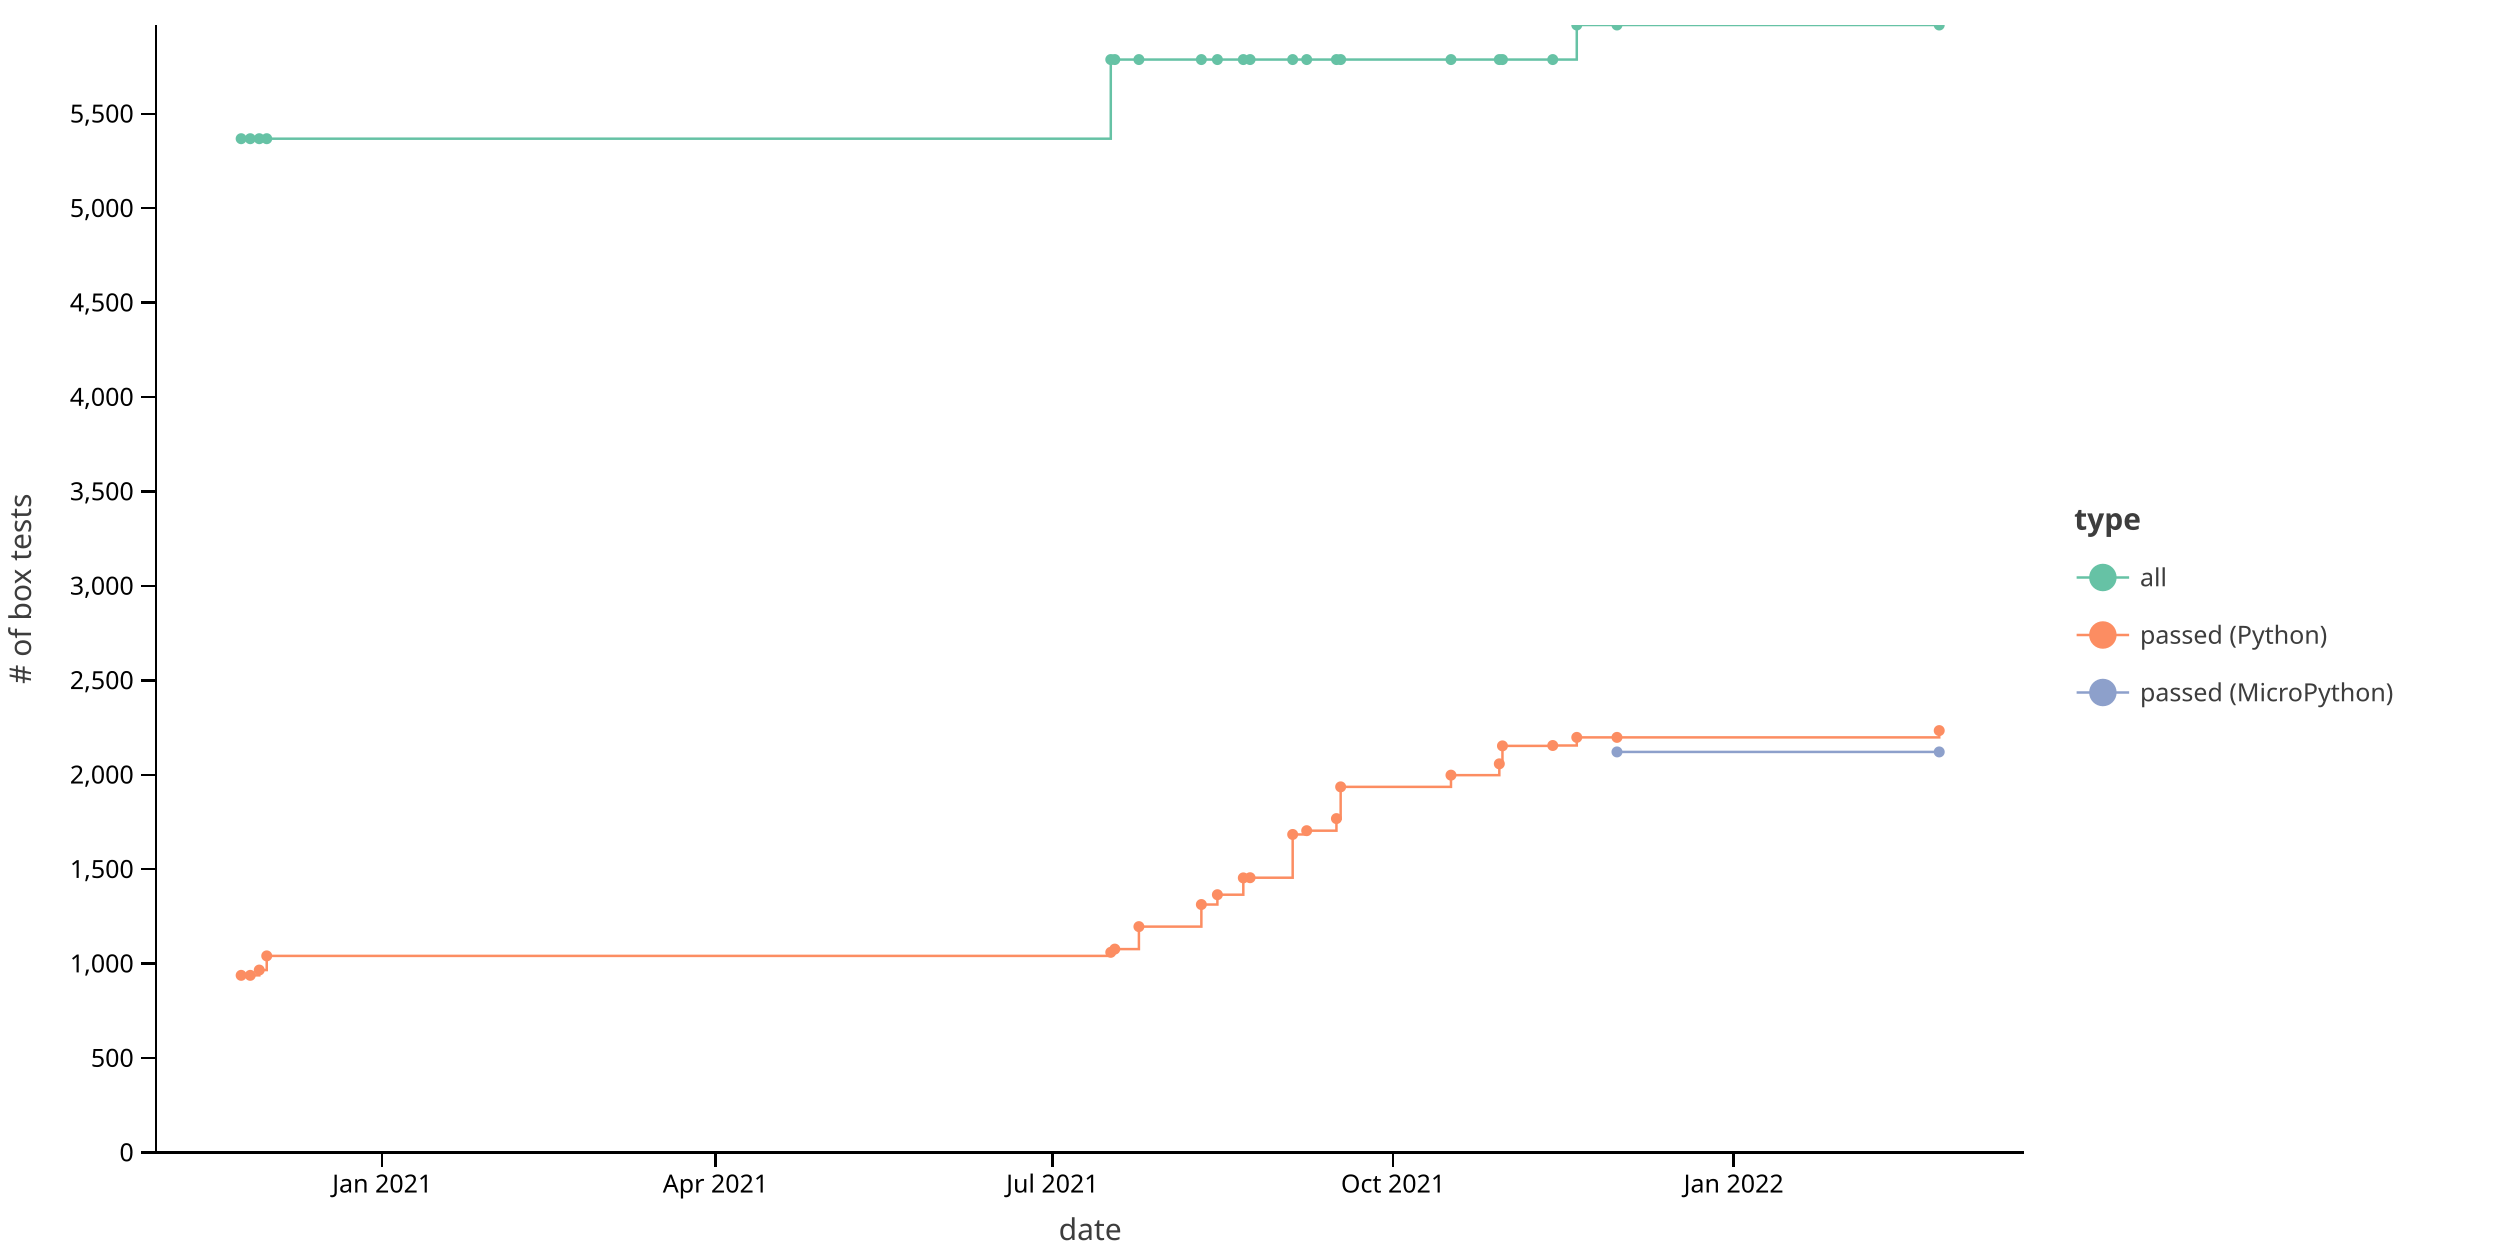
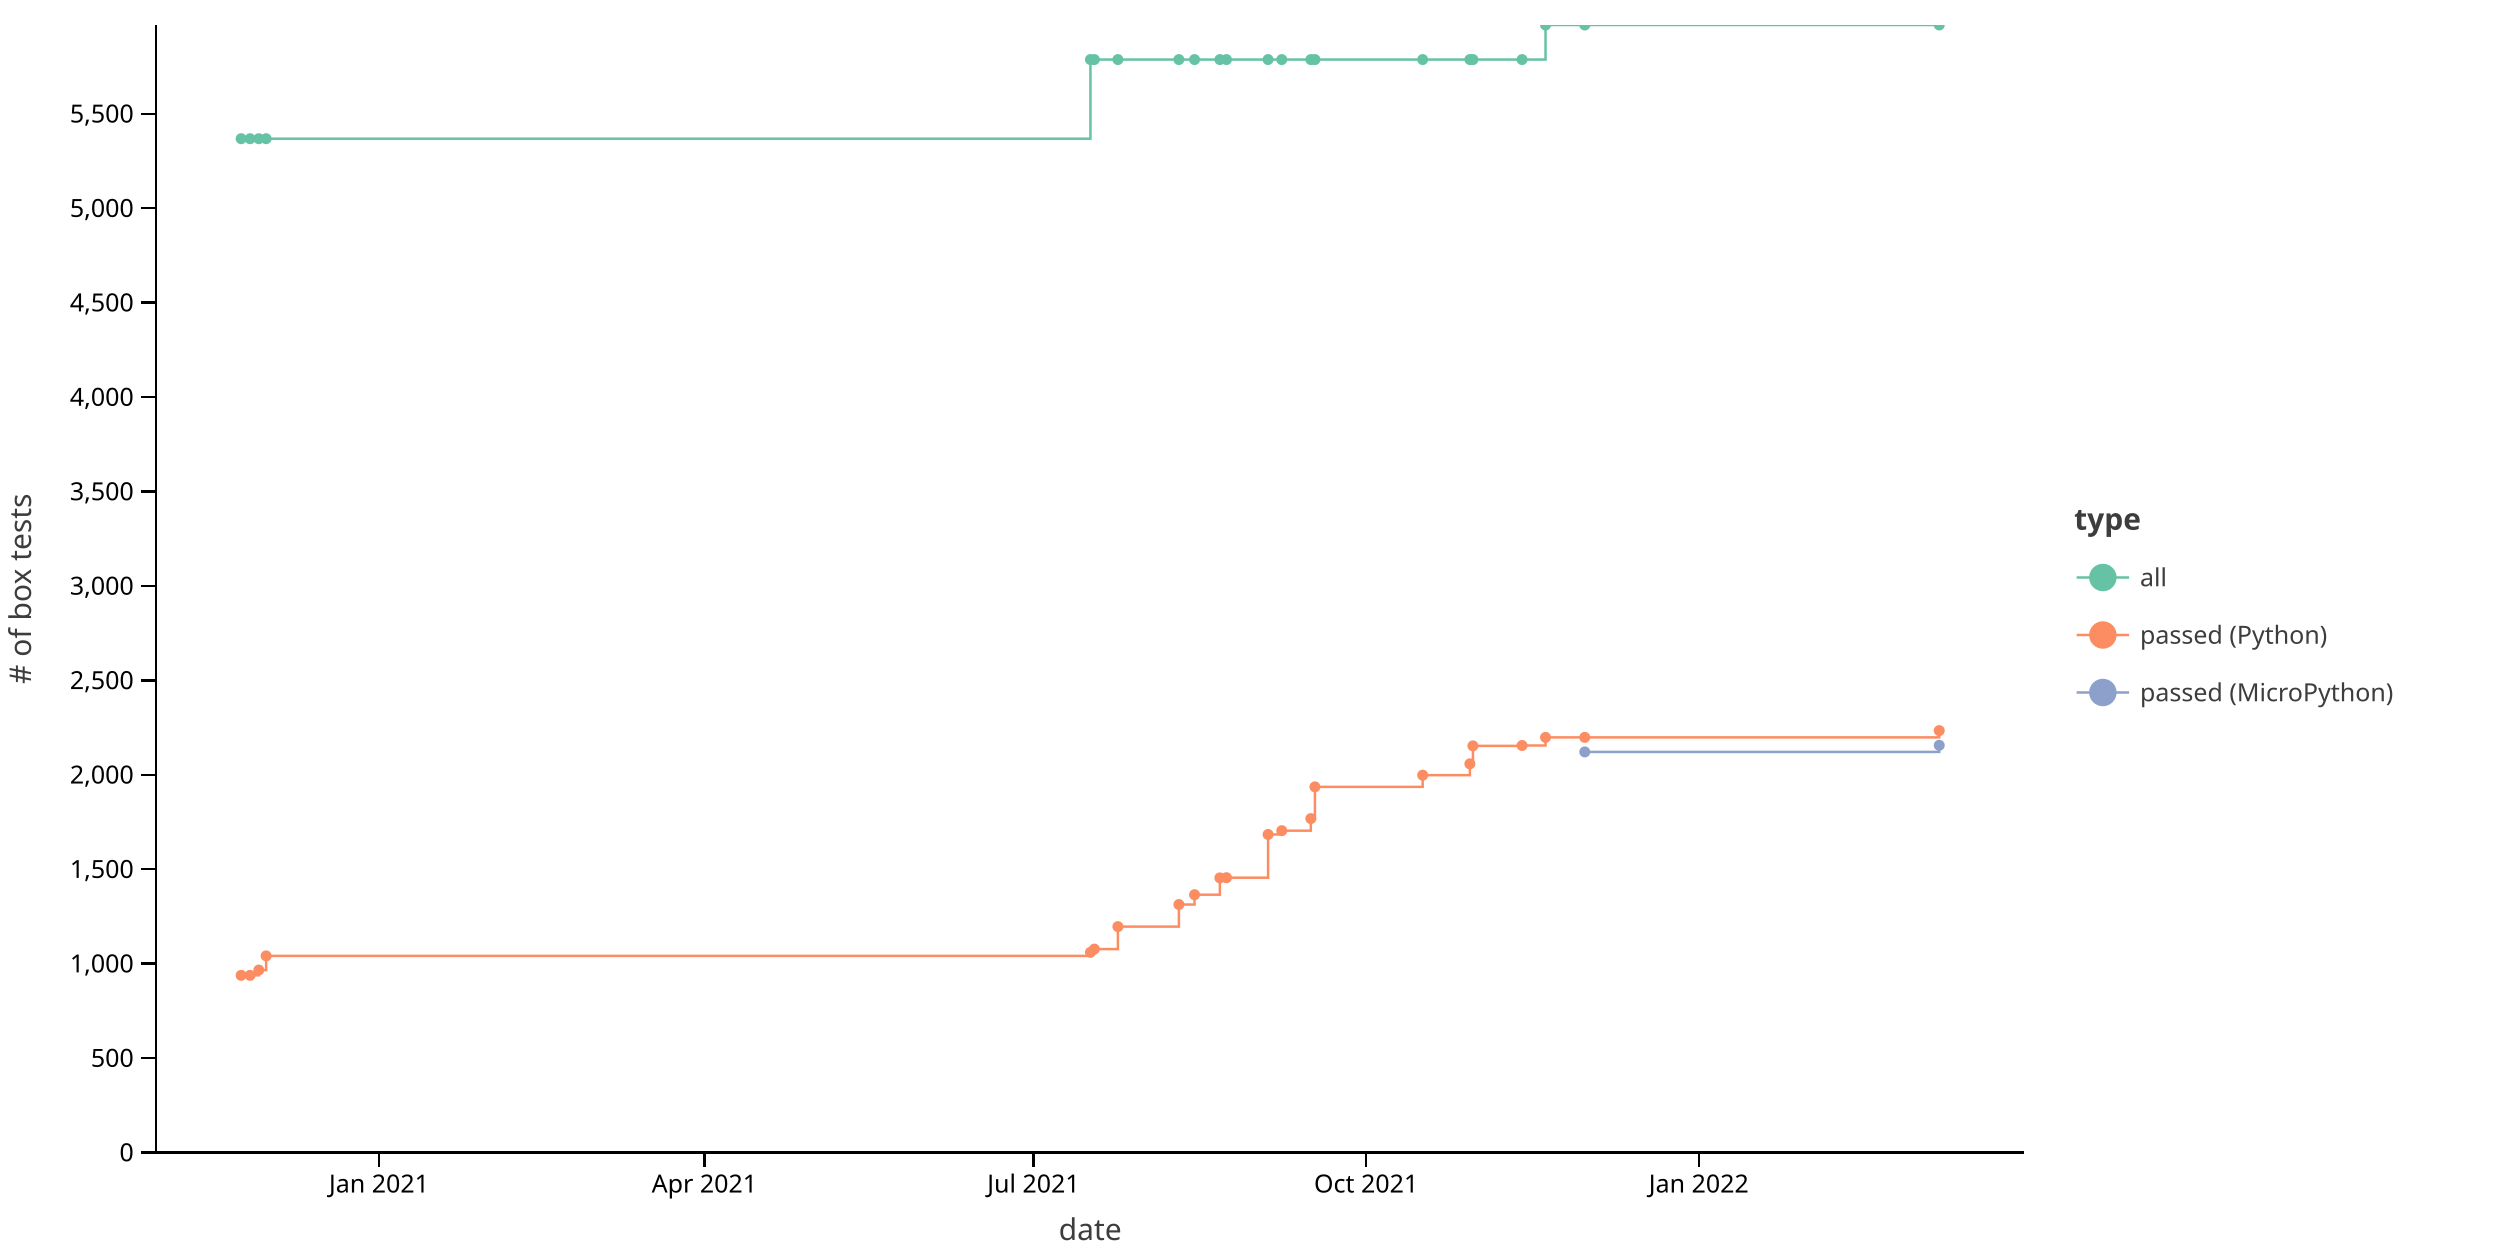
<svg xmlns="http://www.w3.org/2000/svg" class="plt-container" width="1000.0" height="500.0">
  <style type="text/css">
  .plt-container {
	font-family: "Lucida Grande", sans-serif;
	cursor: crosshair;
	user-select: none;
	-webkit-user-select: none;
	-moz-user-select: none;
	-ms-user-select: none;
}
.plt-backdrop {
   fill: white;
}
.plt-transparent .plt-backdrop {
   visibility: hidden;
}
text {
	font-size: 12px;
	fill: #3d3d3d;
	
	text-rendering: optimizeLegibility;
}
.plt-data-tooltip text {
	font-size: 12px;
}
.plt-axis-tooltip text {
	font-size: 12px;
}
.plt-axis line {
	shape-rendering: crispedges;
}
.plt-plot-title {

  font-size: 16.0px;
  font-weight: bold;
}
.plt-axis .tick text {

  font-size: 10.0px;
}
.plt-axis.small-tick-font .tick text {

  font-size: 8.0px;
}
.plt-axis-title text {

  font-size: 12.0px;
}
.plt_legend .legend-title text {

  font-size: 12.0px;
  font-weight: bold;
}
.plt_legend text {

  font-size: 10.0px;
}

  </style>
  <rect class="plt-backdrop" width="100%" height="100%">
  </rect>
  <g class="plt-plot">
    <g transform="translate(20.0 10.0 ) ">
      <g transform="translate(42.5 451.0 ) " class="plt-axis">
-         <g class="tick" transform="translate(90.39532 0.0 ) ">
+         <g class="tick" transform="translate(89.07521 0.0 ) ">
          <line stroke-width="1.0" stroke="rgb(0,0,0)" stroke-opacity="1.0" x2="0.0" y2="6.0">
          </line>
          <g transform="translate(0.0 9.0 ) ">
            <text style="fill:#000000;" text-anchor="middle" dy="0.7em">
            Jan 2021
            </text>
          </g>
        </g>
-         <g class="tick" transform="translate(223.6875 0.0 ) ">
+         <g class="tick" transform="translate(219.2494 0.0 ) ">
          <line stroke-width="1.0" stroke="rgb(0,0,0)" stroke-opacity="1.0" x2="0.0" y2="6.0">
          </line>
          <g transform="translate(0.0 9.0 ) ">
            <text style="fill:#000000;" text-anchor="middle" dy="0.7em">
            Apr 2021
            </text>
          </g>
        </g>
-         <g class="tick" transform="translate(358.4607 0.0 ) ">
+         <g class="tick" transform="translate(350.87 0.0 ) ">
          <line stroke-width="1.0" stroke="rgb(0,0,0)" stroke-opacity="1.0" x2="0.0" y2="6.0">
          </line>
          <g transform="translate(0.0 9.0 ) ">
            <text style="fill:#000000;" text-anchor="middle" dy="0.7em">
            Jul 2021
            </text>
          </g>
        </g>
-         <g class="tick" transform="translate(494.715 0.0 ) ">
+         <g class="tick" transform="translate(483.937 0.0 ) ">
          <line stroke-width="1.0" stroke="rgb(0,0,0)" stroke-opacity="1.0" x2="0.0" y2="6.0">
          </line>
          <g transform="translate(0.0 9.0 ) ">
            <text style="fill:#000000;" text-anchor="middle" dy="0.7em">
            Oct 2021
            </text>
          </g>
        </g>
-         <g class="tick" transform="translate(630.9692 0.0 ) ">
+         <g class="tick" transform="translate(617.0039 0.0 ) ">
          <line stroke-width="1.0" stroke="rgb(0,0,0)" stroke-opacity="1.0" x2="0.0" y2="6.0">
          </line>
          <g transform="translate(0.0 9.0 ) ">
            <text style="fill:#000000;" text-anchor="middle" dy="0.7em">
            Jan 2022
            </text>
          </g>
        </g>
        <line x1="0.0" y1="0.0" x2="747.15" y2="0.0" stroke-width="1.0" stroke="rgb(0,0,0)" stroke-opacity="1.0">
        </line>
      </g>
      <g transform="translate(42.5 0.0 ) " class="plt-axis">
        <g class="tick" transform="translate(0.0 451.0 ) ">
          <line stroke-width="1.0" stroke="rgb(0,0,0)" stroke-opacity="1.0" x2="-6.0" y2="0.0">
          </line>
          <g transform="translate(-9.0 0.0 ) ">
            <text style="fill:#000000;" text-anchor="end" dy="0.35em">
            0
            </text>
          </g>
        </g>
        <g class="tick" transform="translate(0.0 413.2278 ) ">
          <line stroke-width="1.0" stroke="rgb(0,0,0)" stroke-opacity="1.0" x2="-6.0" y2="0.0">
          </line>
          <g transform="translate(-9.0 0.0 ) ">
            <text style="fill:#000000;" text-anchor="end" dy="0.35em">
            500
            </text>
          </g>
        </g>
        <g class="tick" transform="translate(0.0 375.4556 ) ">
          <line stroke-width="1.0" stroke="rgb(0,0,0)" stroke-opacity="1.0" x2="-6.0" y2="0.0">
          </line>
          <g transform="translate(-9.0 0.0 ) ">
            <text style="fill:#000000;" text-anchor="end" dy="0.35em">
            1,000
            </text>
          </g>
        </g>
        <g class="tick" transform="translate(0.0 337.6834 ) ">
          <line stroke-width="1.0" stroke="rgb(0,0,0)" stroke-opacity="1.0" x2="-6.0" y2="0.0">
          </line>
          <g transform="translate(-9.0 0.0 ) ">
            <text style="fill:#000000;" text-anchor="end" dy="0.35em">
            1,500
            </text>
          </g>
        </g>
        <g class="tick" transform="translate(0.0 299.9112 ) ">
          <line stroke-width="1.0" stroke="rgb(0,0,0)" stroke-opacity="1.0" x2="-6.0" y2="0.0">
          </line>
          <g transform="translate(-9.0 0.0 ) ">
            <text style="fill:#000000;" text-anchor="end" dy="0.35em">
            2,000
            </text>
          </g>
        </g>
        <g class="tick" transform="translate(0.0 262.139 ) ">
          <line stroke-width="1.0" stroke="rgb(0,0,0)" stroke-opacity="1.0" x2="-6.0" y2="0.0">
          </line>
          <g transform="translate(-9.0 0.0 ) ">
            <text style="fill:#000000;" text-anchor="end" dy="0.35em">
            2,500
            </text>
          </g>
        </g>
        <g class="tick" transform="translate(0.0 224.3668 ) ">
          <line stroke-width="1.0" stroke="rgb(0,0,0)" stroke-opacity="1.0" x2="-6.0" y2="0.0">
          </line>
          <g transform="translate(-9.0 0.0 ) ">
            <text style="fill:#000000;" text-anchor="end" dy="0.35em">
            3,000
            </text>
          </g>
        </g>
        <g class="tick" transform="translate(0.0 186.5946 ) ">
          <line stroke-width="1.0" stroke="rgb(0,0,0)" stroke-opacity="1.0" x2="-6.0" y2="0.0">
          </line>
          <g transform="translate(-9.0 0.0 ) ">
            <text style="fill:#000000;" text-anchor="end" dy="0.35em">
            3,500
            </text>
          </g>
        </g>
        <g class="tick" transform="translate(0.0 148.8224 ) ">
          <line stroke-width="1.0" stroke="rgb(0,0,0)" stroke-opacity="1.0" x2="-6.0" y2="0.0">
          </line>
          <g transform="translate(-9.0 0.0 ) ">
            <text style="fill:#000000;" text-anchor="end" dy="0.35em">
            4,000
            </text>
          </g>
        </g>
        <g class="tick" transform="translate(0.0 111.0503 ) ">
          <line stroke-width="1.0" stroke="rgb(0,0,0)" stroke-opacity="1.0" x2="-6.0" y2="0.0">
          </line>
          <g transform="translate(-9.0 0.0 ) ">
            <text style="fill:#000000;" text-anchor="end" dy="0.35em">
            4,500
            </text>
          </g>
        </g>
        <g class="tick" transform="translate(0.0 73.27806 ) ">
          <line stroke-width="1.0" stroke="rgb(0,0,0)" stroke-opacity="1.0" x2="-6.0" y2="0.0">
          </line>
          <g transform="translate(-9.0 0.0 ) ">
            <text style="fill:#000000;" text-anchor="end" dy="0.35em">
            5,000
            </text>
          </g>
        </g>
        <g class="tick" transform="translate(0.0 35.50586 ) ">
          <line stroke-width="1.0" stroke="rgb(0,0,0)" stroke-opacity="1.0" x2="-6.0" y2="0.0">
          </line>
          <g transform="translate(-9.0 0.0 ) ">
            <text style="fill:#000000;" text-anchor="end" dy="0.35em">
            5,500
            </text>
          </g>
        </g>
        <line x1="0.0" y1="0.0" x2="0.0" y2="451.0" stroke-width="1.0" stroke="rgb(0,0,0)" stroke-opacity="1.0">
        </line>
      </g>
      <g transform="translate(42.5 0.0 ) " clip-path="url(#clip-0)" clip-bounds-jfx="[rect (0.0, 0.0), (747.15, 451.0)]">
        <defs>
          <clipPath id="clip-0">
            <rect x="0.0" y="0.0" width="747.15" height="451.0">
            </rect>
          </clipPath>
        </defs>
        <g>
-           <path d="M33.961 45.478 L33.961 45.478 L37.602 45.478 L37.602 45.478 L41.205 45.478 L41.205 45.478 L44.195 45.478 L44.195 45.478 L381.812 45.478 L381.812 13.825 L383.419 13.825 L383.419 13.825 L393.065 13.825 L393.065 13.825 L418.043 13.825 L418.043 13.825 L424.454 13.825 L424.454 13.825 L434.823 13.825 L434.823 13.825 L437.536 13.825 L437.536 13.825 L454.57 13.825 L454.57 13.825 L460.179 13.825 L460.179 13.825 L472.077 13.825 L472.077 13.825 L473.761 13.825 L473.761 13.825 L517.891 13.825 L517.891 13.825 L537.227 13.825 L537.227 13.825 L538.481 13.825 L538.481 13.825 L558.598 13.825 L558.598 13.825 L568.211 13.825 L568.211 0.0 L584.287 0.0 L584.287 0.0 L713.189 0.0 L713.189 0.0 " fill="none" stroke-width="1.0" stroke="rgb(102,194,165)" stroke-opacity="1.0">
+           <path d="M33.961 45.478 L33.961 45.478 L37.517 45.478 L37.517 45.478 L41.035 45.478 L41.035 45.478 L43.956 45.478 L43.956 45.478 L373.675 45.478 L373.675 13.825 L375.245 13.825 L375.245 13.825 L384.665 13.825 L384.665 13.825 L409.059 13.825 L409.059 13.825 L415.32 13.825 L415.32 13.825 L425.446 13.825 L425.446 13.825 L428.096 13.825 L428.096 13.825 L444.731 13.825 L444.731 13.825 L450.209 13.825 L450.209 13.825 L461.828 13.825 L461.828 13.825 L463.473 13.825 L463.473 13.825 L506.571 13.825 L506.571 13.825 L525.455 13.825 L525.455 13.825 L526.679 13.825 L526.679 13.825 L546.326 13.825 L546.326 13.825 L555.714 13.825 L555.714 0.0 L571.414 0.0 L571.414 0.0 L713.189 0.0 L713.189 0.0 " fill="none" stroke-width="1.0" stroke="rgb(102,194,165)" stroke-opacity="1.0">
          </path>
        </g>
        <g>
-           <path d="M33.961 380.139 L33.961 380.139 L37.602 380.139 L37.602 380.139 L41.205 380.139 L41.205 378.024 L44.195 378.024 L44.195 372.358 L381.812 372.358 L381.812 370.923 L383.419 370.923 L383.419 369.639 L393.065 369.639 L393.065 360.649 L418.043 360.649 L418.043 351.81 L424.454 351.81 L424.454 347.882 L434.823 347.882 L434.823 341.158 L437.536 341.158 L437.536 341.083 L454.57 341.083 L454.57 323.783 L460.179 323.783 L460.179 322.272 L472.077 322.272 L472.077 317.438 L473.761 317.438 L473.761 304.746 L517.891 304.746 L517.891 300.062 L537.227 300.062 L537.227 295.53 L538.481 295.53 L538.481 288.353 L558.598 288.353 L558.598 288.202 L568.211 288.202 L568.211 284.953 L584.287 284.953 L584.287 284.953 L713.189 284.953 L713.189 282.234 " fill="none" stroke-width="1.0" stroke="rgb(252,141,98)" stroke-opacity="1.0">
+           <path d="M33.961 380.139 L33.961 380.139 L37.517 380.139 L37.517 380.139 L41.035 380.139 L41.035 378.024 L43.956 378.024 L43.956 372.358 L373.675 372.358 L373.675 370.923 L375.245 370.923 L375.245 369.639 L384.665 369.639 L384.665 360.649 L409.059 360.649 L409.059 351.81 L415.32 351.81 L415.32 347.882 L425.446 347.882 L425.446 341.158 L428.096 341.158 L428.096 341.083 L444.731 341.083 L444.731 323.783 L450.209 323.783 L450.209 322.272 L461.828 322.272 L461.828 317.438 L463.473 317.438 L463.473 304.746 L506.571 304.746 L506.571 300.062 L525.455 300.062 L525.455 295.53 L526.679 295.53 L526.679 288.353 L546.326 288.353 L546.326 288.202 L555.714 288.202 L555.714 284.953 L571.414 284.953 L571.414 284.953 L713.189 284.953 L713.189 282.234 " fill="none" stroke-width="1.0" stroke="rgb(252,141,98)" stroke-opacity="1.0">
          </path>
        </g>
        <g>
-           <path d="M584.287 290.77 L584.287 290.77 L713.189 290.77 L713.189 290.77 " fill="none" stroke-width="1.0" stroke="rgb(141,160,203)" stroke-opacity="1.0">
+           <path d="M571.414 290.77 L571.414 290.77 L713.189 290.77 L713.189 288.126 " fill="none" stroke-width="1.0" stroke="rgb(141,160,203)" stroke-opacity="1.0">
          </path>
        </g>
      </g>
      <g transform="translate(42.5 0.0 ) " clip-path="url(#clip-1)" clip-bounds-jfx="[rect (0.0, 0.0), (747.15, 451.0)]">
        <defs>
          <clipPath id="clip-1">
            <rect x="0.0" y="0.0" width="747.15" height="451.0">
            </rect>
          </clipPath>
        </defs>
        <g>
          <g>
            <circle fill="#66c2a5" stroke="#66c2a5" stroke-opacity="0.0" stroke-width="0.0" cx="33.961" cy="45.478" r="2.2" />
-             <circle fill="#66c2a5" stroke="#66c2a5" stroke-opacity="0.0" stroke-width="0.0" cx="37.602" cy="45.478" r="2.2" />
-             <circle fill="#66c2a5" stroke="#66c2a5" stroke-opacity="0.0" stroke-width="0.0" cx="41.205" cy="45.478" r="2.2" />
-             <circle fill="#66c2a5" stroke="#66c2a5" stroke-opacity="0.0" stroke-width="0.0" cx="44.195" cy="45.478" r="2.2" />
-             <circle fill="#66c2a5" stroke="#66c2a5" stroke-opacity="0.0" stroke-width="0.0" cx="381.812" cy="13.825" r="2.2" />
-             <circle fill="#66c2a5" stroke="#66c2a5" stroke-opacity="0.0" stroke-width="0.0" cx="383.419" cy="13.825" r="2.2" />
-             <circle fill="#66c2a5" stroke="#66c2a5" stroke-opacity="0.0" stroke-width="0.0" cx="393.065" cy="13.825" r="2.2" />
-             <circle fill="#66c2a5" stroke="#66c2a5" stroke-opacity="0.0" stroke-width="0.0" cx="418.043" cy="13.825" r="2.2" />
-             <circle fill="#66c2a5" stroke="#66c2a5" stroke-opacity="0.0" stroke-width="0.0" cx="424.454" cy="13.825" r="2.2" />
-             <circle fill="#66c2a5" stroke="#66c2a5" stroke-opacity="0.0" stroke-width="0.0" cx="434.823" cy="13.825" r="2.2" />
-             <circle fill="#66c2a5" stroke="#66c2a5" stroke-opacity="0.0" stroke-width="0.0" cx="437.536" cy="13.825" r="2.2" />
-             <circle fill="#66c2a5" stroke="#66c2a5" stroke-opacity="0.0" stroke-width="0.0" cx="454.57" cy="13.825" r="2.2" />
-             <circle fill="#66c2a5" stroke="#66c2a5" stroke-opacity="0.0" stroke-width="0.0" cx="460.179" cy="13.825" r="2.2" />
-             <circle fill="#66c2a5" stroke="#66c2a5" stroke-opacity="0.0" stroke-width="0.0" cx="472.077" cy="13.825" r="2.2" />
-             <circle fill="#66c2a5" stroke="#66c2a5" stroke-opacity="0.0" stroke-width="0.0" cx="473.761" cy="13.825" r="2.2" />
-             <circle fill="#66c2a5" stroke="#66c2a5" stroke-opacity="0.0" stroke-width="0.0" cx="517.891" cy="13.825" r="2.2" />
-             <circle fill="#66c2a5" stroke="#66c2a5" stroke-opacity="0.0" stroke-width="0.0" cx="537.227" cy="13.825" r="2.2" />
-             <circle fill="#66c2a5" stroke="#66c2a5" stroke-opacity="0.0" stroke-width="0.0" cx="538.481" cy="13.825" r="2.2" />
-             <circle fill="#66c2a5" stroke="#66c2a5" stroke-opacity="0.0" stroke-width="0.0" cx="558.598" cy="13.825" r="2.2" />
-             <circle fill="#66c2a5" stroke="#66c2a5" stroke-opacity="0.0" stroke-width="0.0" cx="568.211" cy="0.0" r="2.2" />
-             <circle fill="#66c2a5" stroke="#66c2a5" stroke-opacity="0.0" stroke-width="0.0" cx="584.287" cy="0.0" r="2.2" />
+             <circle fill="#66c2a5" stroke="#66c2a5" stroke-opacity="0.0" stroke-width="0.0" cx="37.517" cy="45.478" r="2.2" />
+             <circle fill="#66c2a5" stroke="#66c2a5" stroke-opacity="0.0" stroke-width="0.0" cx="41.035" cy="45.478" r="2.2" />
+             <circle fill="#66c2a5" stroke="#66c2a5" stroke-opacity="0.0" stroke-width="0.0" cx="43.956" cy="45.478" r="2.2" />
+             <circle fill="#66c2a5" stroke="#66c2a5" stroke-opacity="0.0" stroke-width="0.0" cx="373.675" cy="13.825" r="2.2" />
+             <circle fill="#66c2a5" stroke="#66c2a5" stroke-opacity="0.0" stroke-width="0.0" cx="375.245" cy="13.825" r="2.2" />
+             <circle fill="#66c2a5" stroke="#66c2a5" stroke-opacity="0.0" stroke-width="0.0" cx="384.665" cy="13.825" r="2.2" />
+             <circle fill="#66c2a5" stroke="#66c2a5" stroke-opacity="0.0" stroke-width="0.0" cx="409.059" cy="13.825" r="2.2" />
+             <circle fill="#66c2a5" stroke="#66c2a5" stroke-opacity="0.0" stroke-width="0.0" cx="415.32" cy="13.825" r="2.2" />
+             <circle fill="#66c2a5" stroke="#66c2a5" stroke-opacity="0.0" stroke-width="0.0" cx="425.446" cy="13.825" r="2.2" />
+             <circle fill="#66c2a5" stroke="#66c2a5" stroke-opacity="0.0" stroke-width="0.0" cx="428.096" cy="13.825" r="2.2" />
+             <circle fill="#66c2a5" stroke="#66c2a5" stroke-opacity="0.0" stroke-width="0.0" cx="444.731" cy="13.825" r="2.2" />
+             <circle fill="#66c2a5" stroke="#66c2a5" stroke-opacity="0.0" stroke-width="0.0" cx="450.209" cy="13.825" r="2.2" />
+             <circle fill="#66c2a5" stroke="#66c2a5" stroke-opacity="0.0" stroke-width="0.0" cx="461.828" cy="13.825" r="2.2" />
+             <circle fill="#66c2a5" stroke="#66c2a5" stroke-opacity="0.0" stroke-width="0.0" cx="463.473" cy="13.825" r="2.2" />
+             <circle fill="#66c2a5" stroke="#66c2a5" stroke-opacity="0.0" stroke-width="0.0" cx="506.571" cy="13.825" r="2.2" />
+             <circle fill="#66c2a5" stroke="#66c2a5" stroke-opacity="0.0" stroke-width="0.0" cx="525.455" cy="13.825" r="2.2" />
+             <circle fill="#66c2a5" stroke="#66c2a5" stroke-opacity="0.0" stroke-width="0.0" cx="526.679" cy="13.825" r="2.2" />
+             <circle fill="#66c2a5" stroke="#66c2a5" stroke-opacity="0.0" stroke-width="0.0" cx="546.326" cy="13.825" r="2.2" />
+             <circle fill="#66c2a5" stroke="#66c2a5" stroke-opacity="0.0" stroke-width="0.0" cx="555.714" cy="0.0" r="2.2" />
+             <circle fill="#66c2a5" stroke="#66c2a5" stroke-opacity="0.0" stroke-width="0.0" cx="571.414" cy="0.0" r="2.2" />
            <circle fill="#66c2a5" stroke="#66c2a5" stroke-opacity="0.0" stroke-width="0.0" cx="713.189" cy="0.0" r="2.2" />
            <circle fill="#fc8d62" stroke="#fc8d62" stroke-opacity="0.0" stroke-width="0.0" cx="33.961" cy="380.139" r="2.2" />
-             <circle fill="#fc8d62" stroke="#fc8d62" stroke-opacity="0.0" stroke-width="0.0" cx="37.602" cy="380.139" r="2.2" />
-             <circle fill="#fc8d62" stroke="#fc8d62" stroke-opacity="0.0" stroke-width="0.0" cx="41.205" cy="378.024" r="2.2" />
-             <circle fill="#fc8d62" stroke="#fc8d62" stroke-opacity="0.0" stroke-width="0.0" cx="44.195" cy="372.358" r="2.2" />
-             <circle fill="#fc8d62" stroke="#fc8d62" stroke-opacity="0.0" stroke-width="0.0" cx="381.812" cy="370.923" r="2.2" />
-             <circle fill="#fc8d62" stroke="#fc8d62" stroke-opacity="0.0" stroke-width="0.0" cx="383.419" cy="369.639" r="2.2" />
-             <circle fill="#fc8d62" stroke="#fc8d62" stroke-opacity="0.0" stroke-width="0.0" cx="393.065" cy="360.649" r="2.2" />
-             <circle fill="#fc8d62" stroke="#fc8d62" stroke-opacity="0.0" stroke-width="0.0" cx="418.043" cy="351.81" r="2.2" />
-             <circle fill="#fc8d62" stroke="#fc8d62" stroke-opacity="0.0" stroke-width="0.0" cx="424.454" cy="347.882" r="2.2" />
-             <circle fill="#fc8d62" stroke="#fc8d62" stroke-opacity="0.0" stroke-width="0.0" cx="434.823" cy="341.158" r="2.2" />
-             <circle fill="#fc8d62" stroke="#fc8d62" stroke-opacity="0.0" stroke-width="0.0" cx="437.536" cy="341.083" r="2.2" />
-             <circle fill="#fc8d62" stroke="#fc8d62" stroke-opacity="0.0" stroke-width="0.0" cx="454.57" cy="323.783" r="2.2" />
-             <circle fill="#fc8d62" stroke="#fc8d62" stroke-opacity="0.0" stroke-width="0.0" cx="460.179" cy="322.272" r="2.2" />
-             <circle fill="#fc8d62" stroke="#fc8d62" stroke-opacity="0.0" stroke-width="0.0" cx="472.077" cy="317.438" r="2.2" />
-             <circle fill="#fc8d62" stroke="#fc8d62" stroke-opacity="0.0" stroke-width="0.0" cx="473.761" cy="304.746" r="2.2" />
-             <circle fill="#fc8d62" stroke="#fc8d62" stroke-opacity="0.0" stroke-width="0.0" cx="517.891" cy="300.062" r="2.2" />
-             <circle fill="#fc8d62" stroke="#fc8d62" stroke-opacity="0.0" stroke-width="0.0" cx="537.227" cy="295.53" r="2.2" />
-             <circle fill="#fc8d62" stroke="#fc8d62" stroke-opacity="0.0" stroke-width="0.0" cx="538.481" cy="288.353" r="2.2" />
-             <circle fill="#fc8d62" stroke="#fc8d62" stroke-opacity="0.0" stroke-width="0.0" cx="558.598" cy="288.202" r="2.2" />
-             <circle fill="#fc8d62" stroke="#fc8d62" stroke-opacity="0.0" stroke-width="0.0" cx="568.211" cy="284.953" r="2.2" />
-             <circle fill="#fc8d62" stroke="#fc8d62" stroke-opacity="0.0" stroke-width="0.0" cx="584.287" cy="284.953" r="2.2" />
+             <circle fill="#fc8d62" stroke="#fc8d62" stroke-opacity="0.0" stroke-width="0.0" cx="37.517" cy="380.139" r="2.2" />
+             <circle fill="#fc8d62" stroke="#fc8d62" stroke-opacity="0.0" stroke-width="0.0" cx="41.035" cy="378.024" r="2.2" />
+             <circle fill="#fc8d62" stroke="#fc8d62" stroke-opacity="0.0" stroke-width="0.0" cx="43.956" cy="372.358" r="2.2" />
+             <circle fill="#fc8d62" stroke="#fc8d62" stroke-opacity="0.0" stroke-width="0.0" cx="373.675" cy="370.923" r="2.2" />
+             <circle fill="#fc8d62" stroke="#fc8d62" stroke-opacity="0.0" stroke-width="0.0" cx="375.245" cy="369.639" r="2.2" />
+             <circle fill="#fc8d62" stroke="#fc8d62" stroke-opacity="0.0" stroke-width="0.0" cx="384.665" cy="360.649" r="2.2" />
+             <circle fill="#fc8d62" stroke="#fc8d62" stroke-opacity="0.0" stroke-width="0.0" cx="409.059" cy="351.81" r="2.2" />
+             <circle fill="#fc8d62" stroke="#fc8d62" stroke-opacity="0.0" stroke-width="0.0" cx="415.32" cy="347.882" r="2.2" />
+             <circle fill="#fc8d62" stroke="#fc8d62" stroke-opacity="0.0" stroke-width="0.0" cx="425.446" cy="341.158" r="2.2" />
+             <circle fill="#fc8d62" stroke="#fc8d62" stroke-opacity="0.0" stroke-width="0.0" cx="428.096" cy="341.083" r="2.2" />
+             <circle fill="#fc8d62" stroke="#fc8d62" stroke-opacity="0.0" stroke-width="0.0" cx="444.731" cy="323.783" r="2.2" />
+             <circle fill="#fc8d62" stroke="#fc8d62" stroke-opacity="0.0" stroke-width="0.0" cx="450.209" cy="322.272" r="2.2" />
+             <circle fill="#fc8d62" stroke="#fc8d62" stroke-opacity="0.0" stroke-width="0.0" cx="461.828" cy="317.438" r="2.2" />
+             <circle fill="#fc8d62" stroke="#fc8d62" stroke-opacity="0.0" stroke-width="0.0" cx="463.473" cy="304.746" r="2.2" />
+             <circle fill="#fc8d62" stroke="#fc8d62" stroke-opacity="0.0" stroke-width="0.0" cx="506.571" cy="300.062" r="2.2" />
+             <circle fill="#fc8d62" stroke="#fc8d62" stroke-opacity="0.0" stroke-width="0.0" cx="525.455" cy="295.53" r="2.2" />
+             <circle fill="#fc8d62" stroke="#fc8d62" stroke-opacity="0.0" stroke-width="0.0" cx="526.679" cy="288.353" r="2.2" />
+             <circle fill="#fc8d62" stroke="#fc8d62" stroke-opacity="0.0" stroke-width="0.0" cx="546.326" cy="288.202" r="2.2" />
+             <circle fill="#fc8d62" stroke="#fc8d62" stroke-opacity="0.0" stroke-width="0.0" cx="555.714" cy="284.953" r="2.2" />
+             <circle fill="#fc8d62" stroke="#fc8d62" stroke-opacity="0.0" stroke-width="0.0" cx="571.414" cy="284.953" r="2.2" />
            <circle fill="#fc8d62" stroke="#fc8d62" stroke-opacity="0.0" stroke-width="0.0" cx="713.189" cy="282.234" r="2.2" />
-             <circle fill="#8da0cb" stroke="#8da0cb" stroke-opacity="0.0" stroke-width="0.0" cx="584.287" cy="290.77" r="2.2" />
-             <circle fill="#8da0cb" stroke="#8da0cb" stroke-opacity="0.0" stroke-width="0.0" cx="713.189" cy="290.77" r="2.2" />
+             <circle fill="#8da0cb" stroke="#8da0cb" stroke-opacity="0.0" stroke-width="0.0" cx="571.414" cy="290.77" r="2.2" />
+             <circle fill="#8da0cb" stroke="#8da0cb" stroke-opacity="0.0" stroke-width="0.0" cx="713.189" cy="288.126" r="2.2" />
          </g>
        </g>
      </g>
    </g>
    <g class="plt-axis">
      <g transform="translate(4.0 235.5 ) rotate(-90.0 ) " class="plt-axis-title">
        <text text-anchor="middle" dy="0.7em">
        # of box tests
        </text>
      </g>
    </g>
    <g class="plt-axis">
      <g transform="translate(436.075 496.0 ) " class="plt-axis-title">
        <text text-anchor="middle">
        date
        </text>
      </g>
    </g>
    <g transform="translate(819.65 197.5 ) " class="plt_legend">
      <rect x="5.0" y="5.0" height="95.0" width="170.35" fill="rgb(255,255,255)" fill-opacity="1.0">
      </rect>
      <g transform="translate(10.0 10.0 ) ">
        <g class="legend-title" transform="translate(0.0 -4.0 ) ">
          <text dy="0.7em">
          type
          </text>
        </g>
        <g transform="translate(0.0 12.0 ) ">
          <g transform="">
            <g>
              <rect x="1.0" y="1.0" height="21.0" width="21.0" stroke-width="1.0" stroke="rgb(255,255,255)" stroke-opacity="1.0" fill="rgb(255,255,255)" fill-opacity="1.0">
              </rect>
              <g transform="translate(1.0 1.0 ) ">
                <g>
                  <line x1="0.0" y1="10.5" x2="21.0" y2="10.5" stroke="rgb(102,194,165)" stroke-opacity="1.0" fill="rgb(17,142,216)" fill-opacity="1.0" stroke-width="1.0">
                  </line>
                </g>
                <g>
                  <g>
                    <circle fill="#66c2a5" stroke="#66c2a5" stroke-opacity="0.0" stroke-width="0.0" cx="10.5" cy="10.5" r="5.5" />
                  </g>
                </g>
              </g>
              <rect x="0.0" y="0.0" height="23.0" width="23.0" stroke-width="1.0" stroke="rgb(255,255,255)" stroke-opacity="1.0" fill="none">
              </rect>
            </g>
            <g transform="translate(26.35 11.5 ) ">
              <text dy="0.35em">
              all
              </text>
            </g>
          </g>
          <g transform="translate(0.0 23.0 ) ">
            <g>
              <rect x="1.0" y="1.0" height="21.0" width="21.0" stroke-width="1.0" stroke="rgb(255,255,255)" stroke-opacity="1.0" fill="rgb(255,255,255)" fill-opacity="1.0">
              </rect>
              <g transform="translate(1.0 1.0 ) ">
                <g>
                  <line x1="0.0" y1="10.5" x2="21.0" y2="10.5" stroke="rgb(252,141,98)" stroke-opacity="1.0" fill="rgb(17,142,216)" fill-opacity="1.0" stroke-width="1.0">
                  </line>
                </g>
                <g>
                  <g>
                    <circle fill="#fc8d62" stroke="#fc8d62" stroke-opacity="0.0" stroke-width="0.0" cx="10.5" cy="10.5" r="5.5" />
                  </g>
                </g>
              </g>
              <rect x="0.0" y="0.0" height="23.0" width="23.0" stroke-width="1.0" stroke="rgb(255,255,255)" stroke-opacity="1.0" fill="none">
              </rect>
            </g>
            <g transform="translate(26.35 11.5 ) ">
              <text dy="0.35em">
              passed (Python)
              </text>
            </g>
          </g>
          <g transform="translate(0.0 46.0 ) ">
            <g>
              <rect x="1.0" y="1.0" height="21.0" width="21.0" stroke-width="1.0" stroke="rgb(255,255,255)" stroke-opacity="1.0" fill="rgb(255,255,255)" fill-opacity="1.0">
              </rect>
              <g transform="translate(1.0 1.0 ) ">
                <g>
                  <line x1="0.0" y1="10.5" x2="21.0" y2="10.5" stroke="rgb(141,160,203)" stroke-opacity="1.0" fill="rgb(17,142,216)" fill-opacity="1.0" stroke-width="1.0">
                  </line>
                </g>
                <g>
                  <g>
                    <circle fill="#8da0cb" stroke="#8da0cb" stroke-opacity="0.0" stroke-width="0.0" cx="10.5" cy="10.5" r="5.5" />
                  </g>
                </g>
              </g>
              <rect x="0.0" y="0.0" height="23.0" width="23.0" stroke-width="1.0" stroke="rgb(255,255,255)" stroke-opacity="1.0" fill="none">
              </rect>
            </g>
            <g transform="translate(26.35 11.5 ) ">
              <text dy="0.35em">
              passed (MicroPython)
              </text>
            </g>
          </g>
        </g>
      </g>
    </g>
  </g>
</svg>
